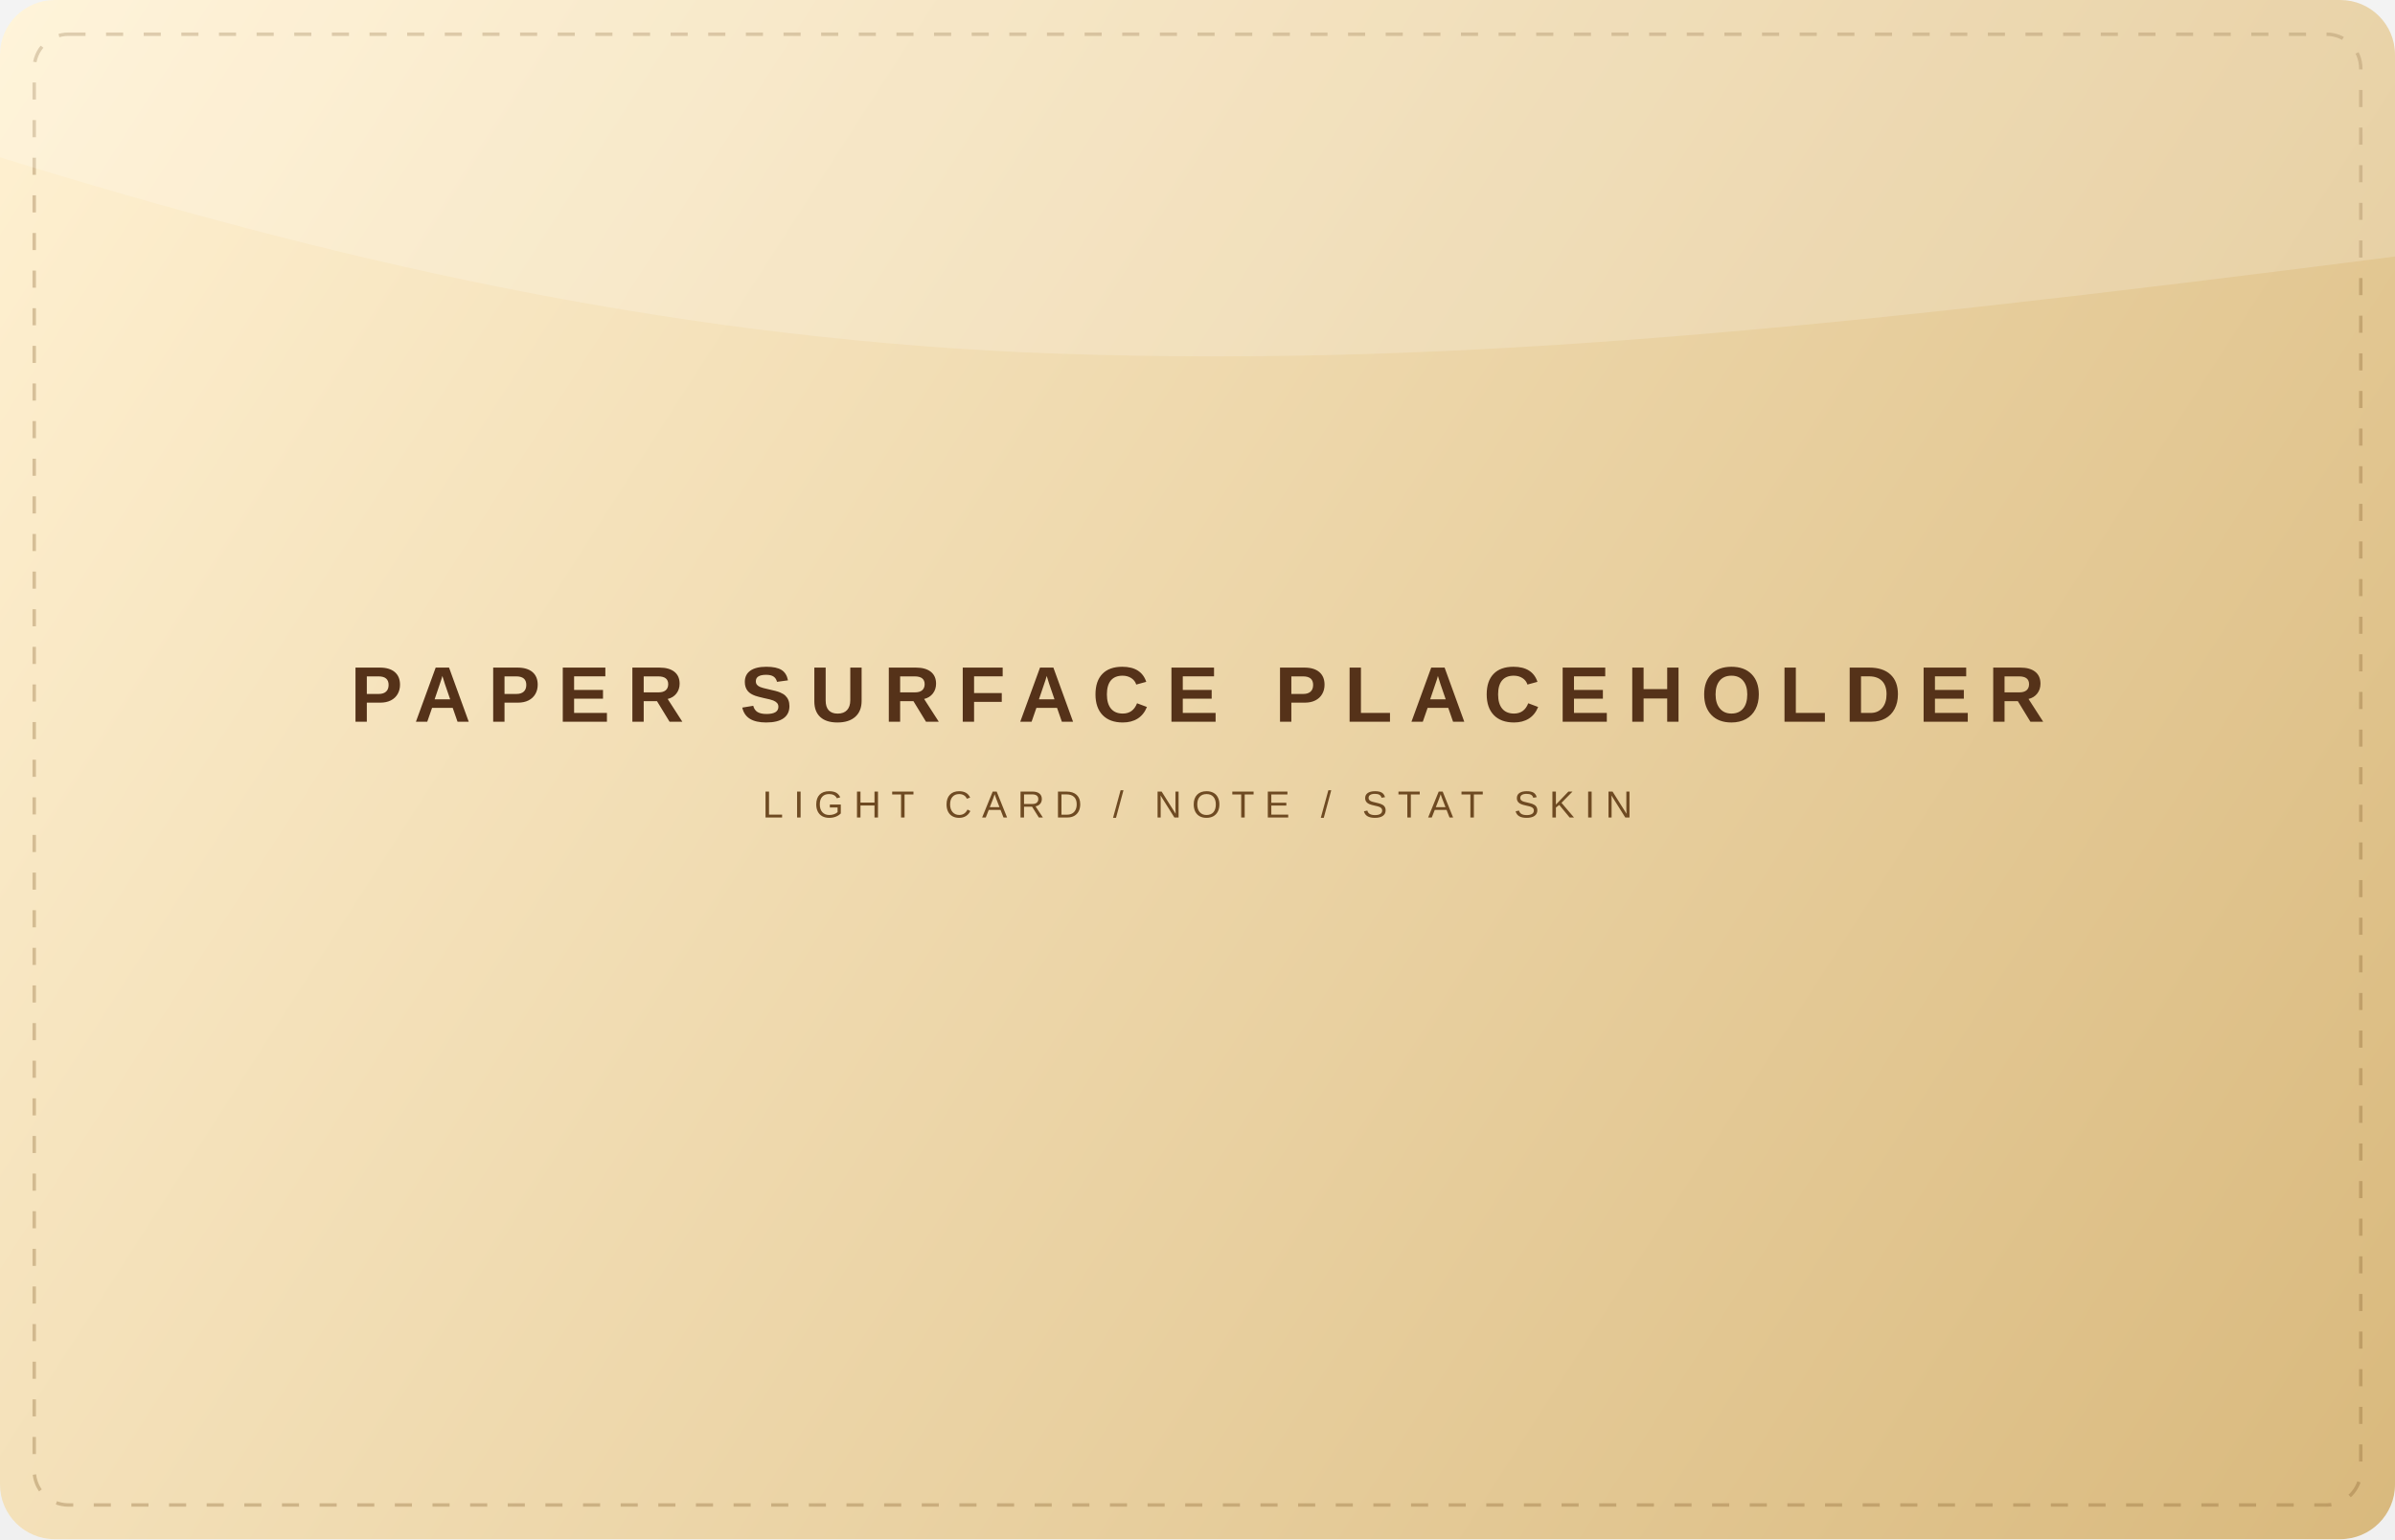
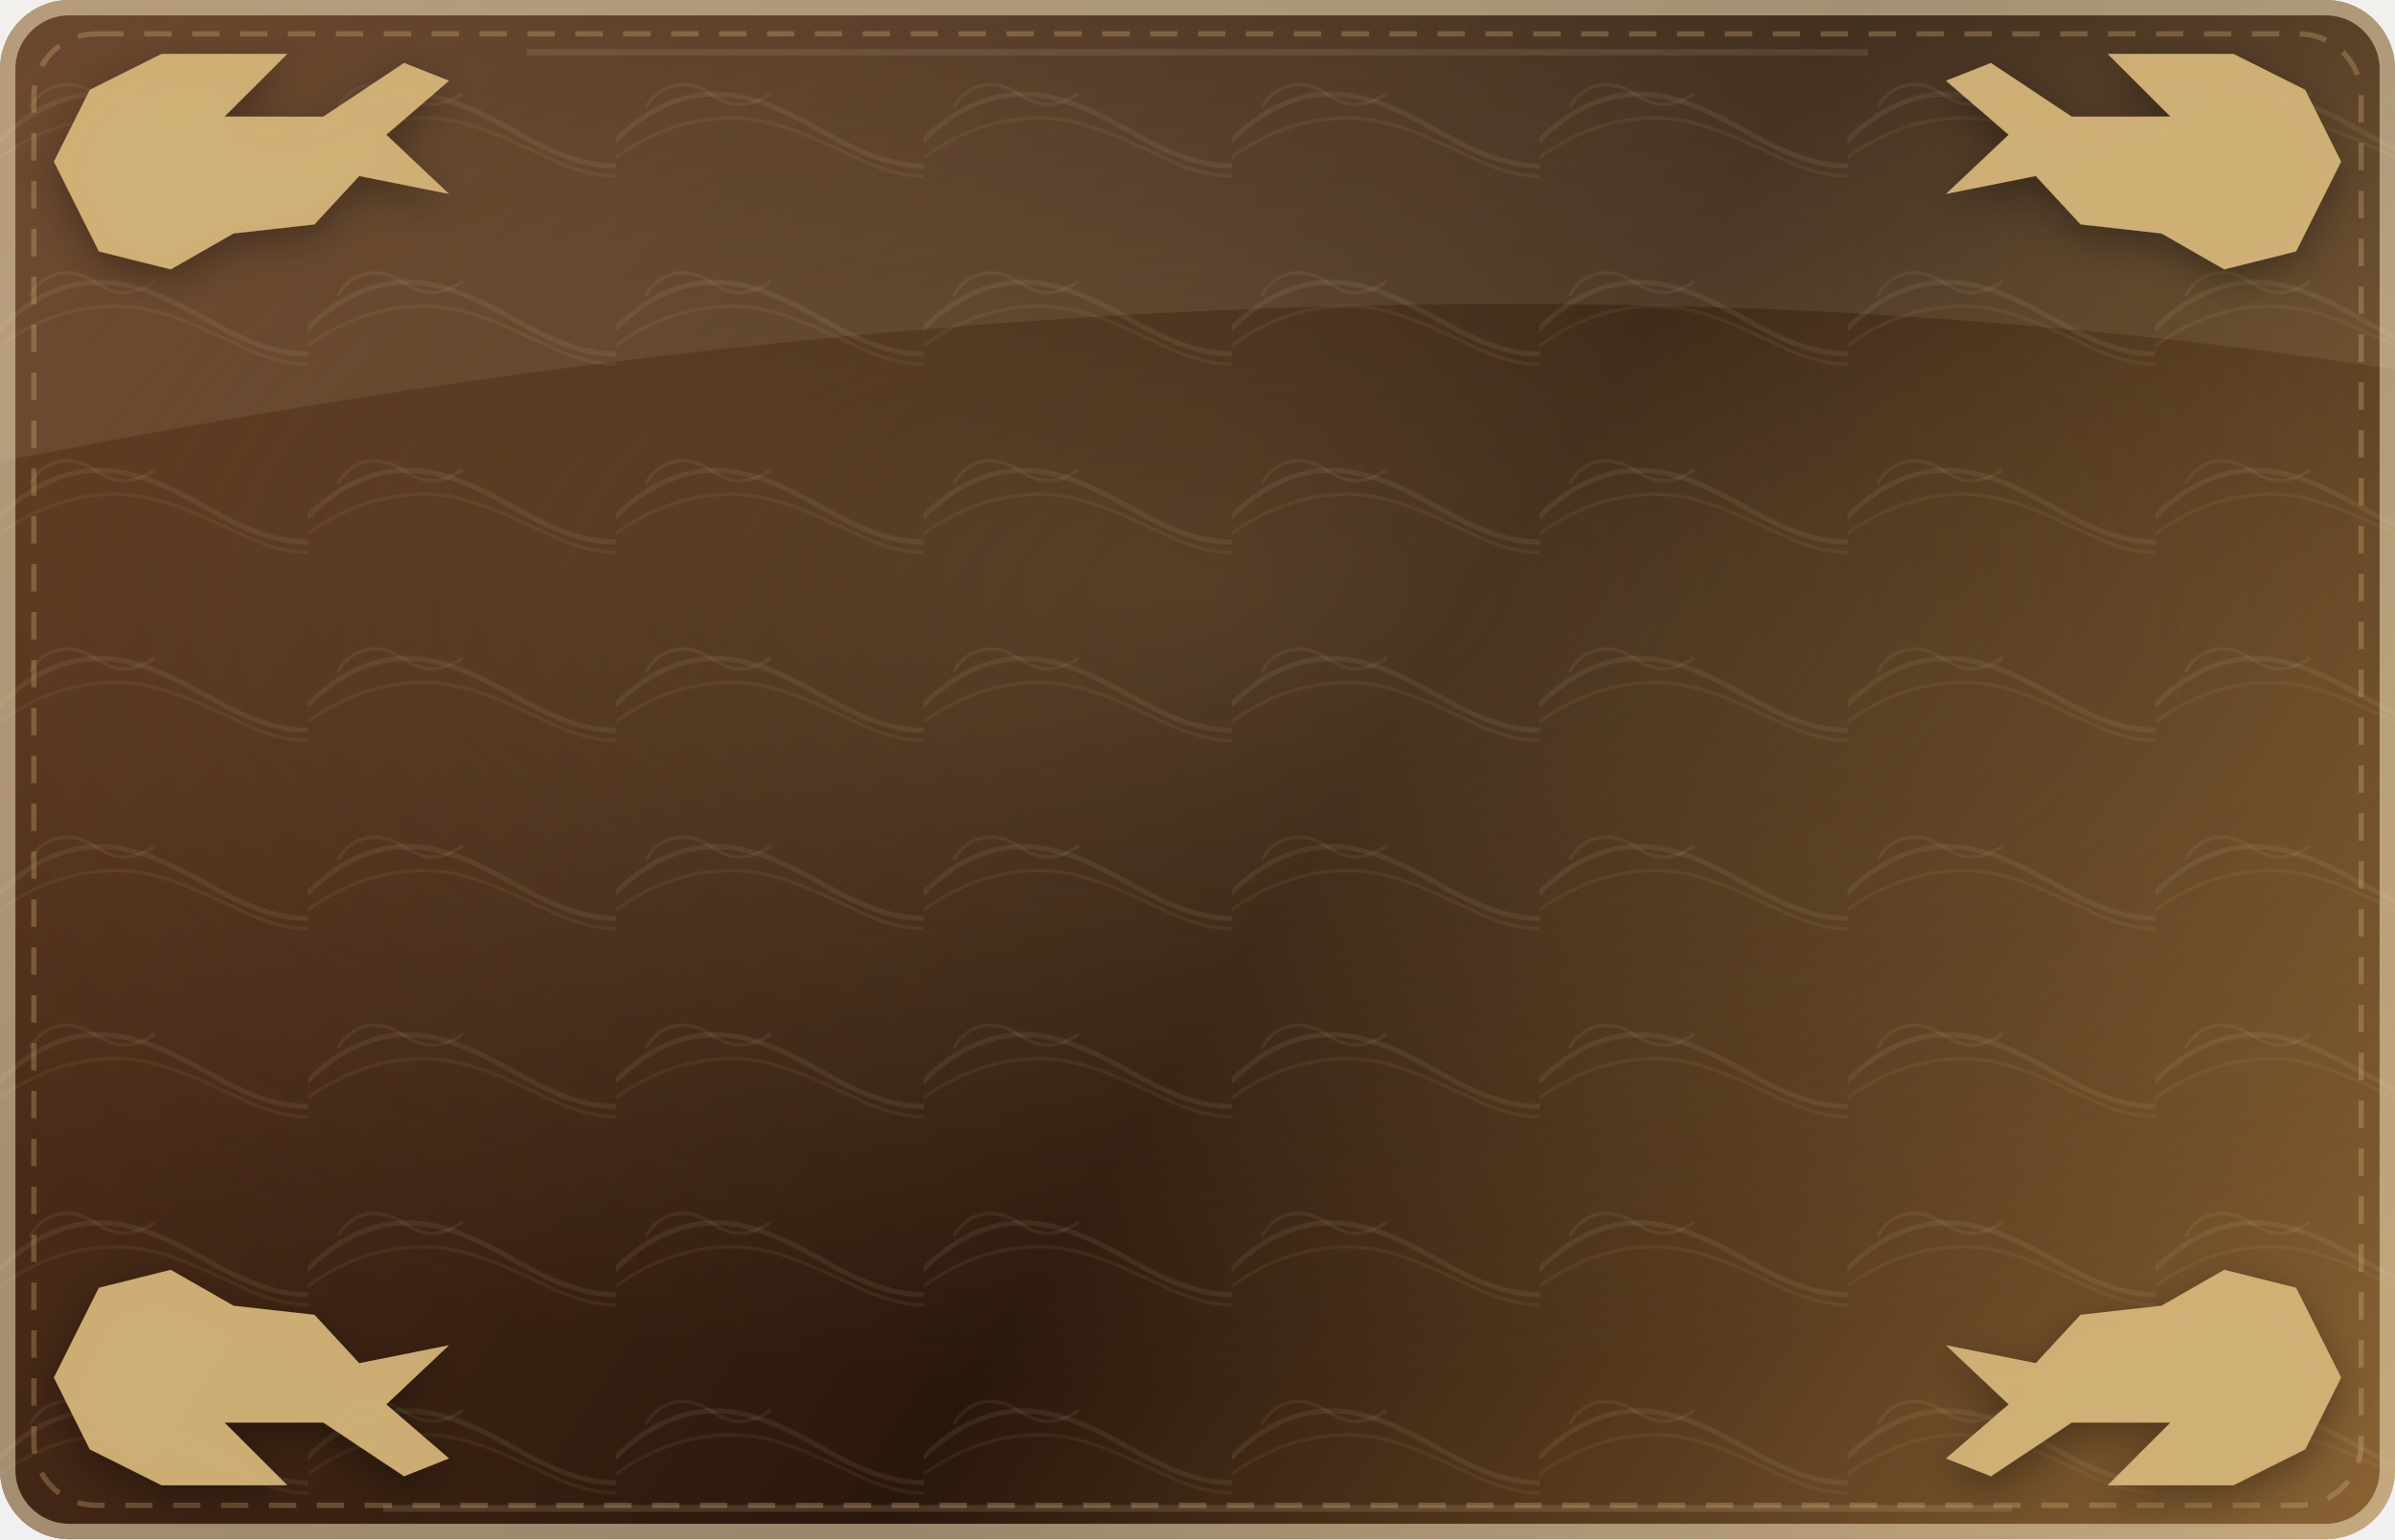
<svg xmlns="http://www.w3.org/2000/svg" viewBox="0 0 1400 900" fill="none">
  <defs>
-     <linearGradient id="paperBg" x1="0" y1="0" x2="1400" y2="900" gradientUnits="userSpaceOnUse">
-       <stop stop-color="#FFF1D2" />
-       <stop offset="1" stop-color="#D9B97D" />
+     <linearGradient id="bg" x1="0" y1="0" x2="1400" y2="900" gradientUnits="userSpaceOnUse">
+       <stop stop-color="#5e3820" />
+       <stop offset="0.55" stop-color="#2a170c" />
+       <stop offset="1" stop-color="#8b6434" />
    </linearGradient>
+     <radialGradient id="glow" cx="0" cy="0" r="1" gradientUnits="userSpaceOnUse" gradientTransform="translate(700.0 342.0) rotate(90) scale(468.0 980)">
+       <stop stop-color="#d8b97c" stop-opacity="0.22" />
+       <stop offset="1" stop-color="#d8b97c" stop-opacity="0" />
+     </radialGradient>
+     <linearGradient id="frame" x1="0" y1="0" x2="1400" y2="900" gradientUnits="userSpaceOnUse">
+       <stop stop-color="#f3e2bb" />
+       <stop offset="0.5" stop-color="#d8b97c" />
+       <stop offset="1" stop-color="#f3e2bb" />
+     </linearGradient>
+     <pattern id="wave" width="180" height="110" patternUnits="userSpaceOnUse">
+       <path d="M0 82C18 64 38 55 58 55C84 55 108 70 130 82C147 91 163 97 180 97" stroke="#f3e2bb" stroke-opacity="0.08" stroke-width="3" stroke-linecap="round" />
+       <path d="M0 92C22 76 45 69 68 69C94 69 118 82 140 92C154 99 168 103 180 103" stroke="#d8b97c" stroke-opacity="0.08" stroke-width="2" stroke-linecap="round" />
+       <path d="M18 62C24 52 34 48 44 50C51 51 56 56 63 59C72 63 81 61 90 55" stroke="#f3e2bb" stroke-opacity="0.07" stroke-width="2" stroke-linecap="round" />
+     </pattern>
+     <filter id="shadow" x="-20%" y="-20%" width="140%" height="140%">
+       <feDropShadow dx="0" dy="7.2" stdDeviation="11.7" flood-color="#000000" flood-opacity="0.35" />
+     </filter>
  </defs>
-   <rect width="1400" height="900" rx="32" fill="url(#paperBg)" />
-   <rect x="20" y="20" width="1360" height="860" rx="20" stroke="#835F2D" stroke-opacity="0.32" stroke-width="2" stroke-dasharray="10 12" />
-   <path d="M0 0H1400V150C1056 194 834 216 598 206C384 196 194 152 0 92V0Z" fill="#FFFFFF" fill-opacity="0.18" />
-   <text x="700" y="422" fill="#553219" font-family="Arial, sans-serif" font-size="46" font-weight="700" letter-spacing="10" text-anchor="middle">PAPER SURFACE PLACEHOLDER</text>
-   <text x="700" y="478" fill="#6E4A22" font-family="Arial, sans-serif" font-size="22" letter-spacing="6" text-anchor="middle">LIGHT CARD / NOTE / STAT SKIN</text>
+   <rect width="1400" height="900" rx="40.5" fill="url(#bg)" />
+   <rect width="1400" height="900" rx="40.5" fill="url(#wave)" />
+   <rect width="1400" height="900" rx="40.5" fill="url(#glow)" />
+   <path d="M0 0H1400V216.0C1050.0 162.0 588.0 153.0 0 270.0V0Z" fill="#FFF1CC" fill-opacity="0.08" />
+   <rect x="4.5" y="4.5" width="1391" height="891" rx="36.0" stroke="#f3e2bb" stroke-opacity="0.55" stroke-width="9" />
+   <rect x="19.8" y="19.8" width="1360.4" height="860.4" rx="36.5" stroke="#d8b97c" stroke-opacity="0.30" stroke-width="3.1" stroke-dasharray="16 12" />
+   <path d="M 31.5,94.5 L 52.5,52.5 L 94.5,31.5 L 168.0,31.5 L 131.2,68.2 L 189.0,68.2 L 236.2,36.8 L 262.5,47.2 L 225.8,78.8 L 262.5,113.4 L 210.0,102.9 L 183.8,131.2 L 136.5,136.5 L 99.8,157.5 L 57.8,147.0 L 31.5,94.5 Z" fill="#d8b97c" fill-opacity="0.92" filter="url(#shadow)" />
+   <path d="M 1368.5,94.5 L 1347.5,52.5 L 1305.5,31.5 L 1232.0,31.5 L 1268.8,68.2 L 1211.0,68.2 L 1163.8,36.8 L 1137.5,47.2 L 1174.2,78.8 L 1137.5,113.4 L 1190.0,102.9 L 1216.2,131.2 L 1263.5,136.5 L 1300.2,157.5 L 1342.2,147.0 L 1368.5,94.5 Z" fill="#d8b97c" fill-opacity="0.92" filter="url(#shadow)" />
+   <path d="M 31.5,805.5 L 52.5,847.5 L 94.5,868.5 L 168.0,868.5 L 131.2,831.8 L 189.0,831.8 L 236.2,863.2 L 262.5,852.8 L 225.8,821.2 L 262.5,786.6 L 210.0,797.1 L 183.8,768.8 L 136.5,763.5 L 99.8,742.5 L 57.8,753.0 L 31.5,805.5 Z" fill="#d8b97c" fill-opacity="0.92" filter="url(#shadow)" />
+   <path d="M 1368.5,805.5 L 1347.5,847.5 L 1305.5,868.5 L 1232.0,868.5 L 1268.8,831.8 L 1211.0,831.8 L 1163.8,863.2 L 1137.5,852.8 L 1174.2,821.2 L 1137.5,786.6 L 1190.0,797.1 L 1216.2,768.8 L 1263.5,763.5 L 1300.2,742.5 L 1342.2,753.0 L 1368.5,805.5 Z" fill="#d8b97c" fill-opacity="0.92" filter="url(#shadow)" />
+   <path d="M224.0 882.0H1176.0" stroke="#f3e2bb" stroke-opacity="0.14" stroke-width="4.0" />
+   <path d="M308.0 30.6H1092.0" stroke="#FFF5DB" stroke-opacity="0.10" stroke-width="3.6" />
</svg>
